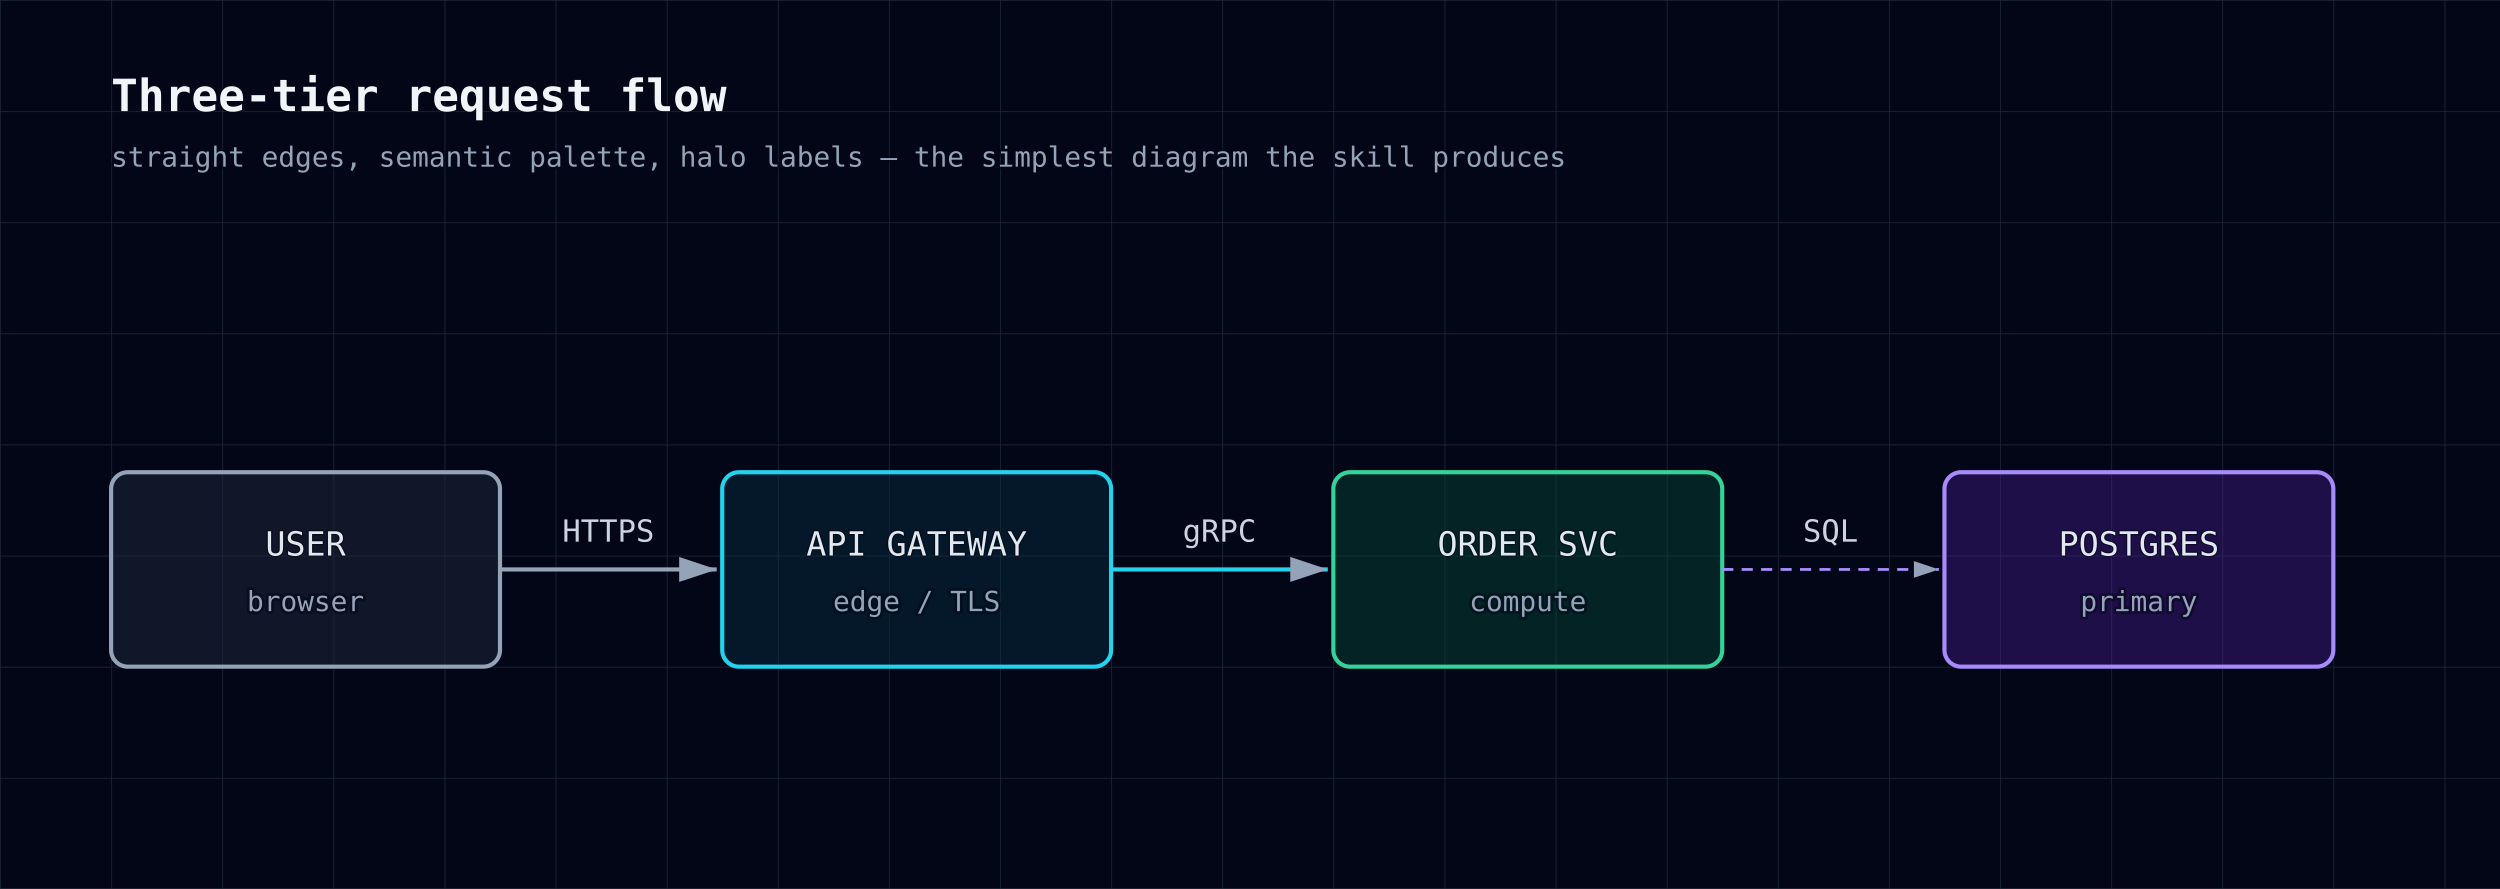
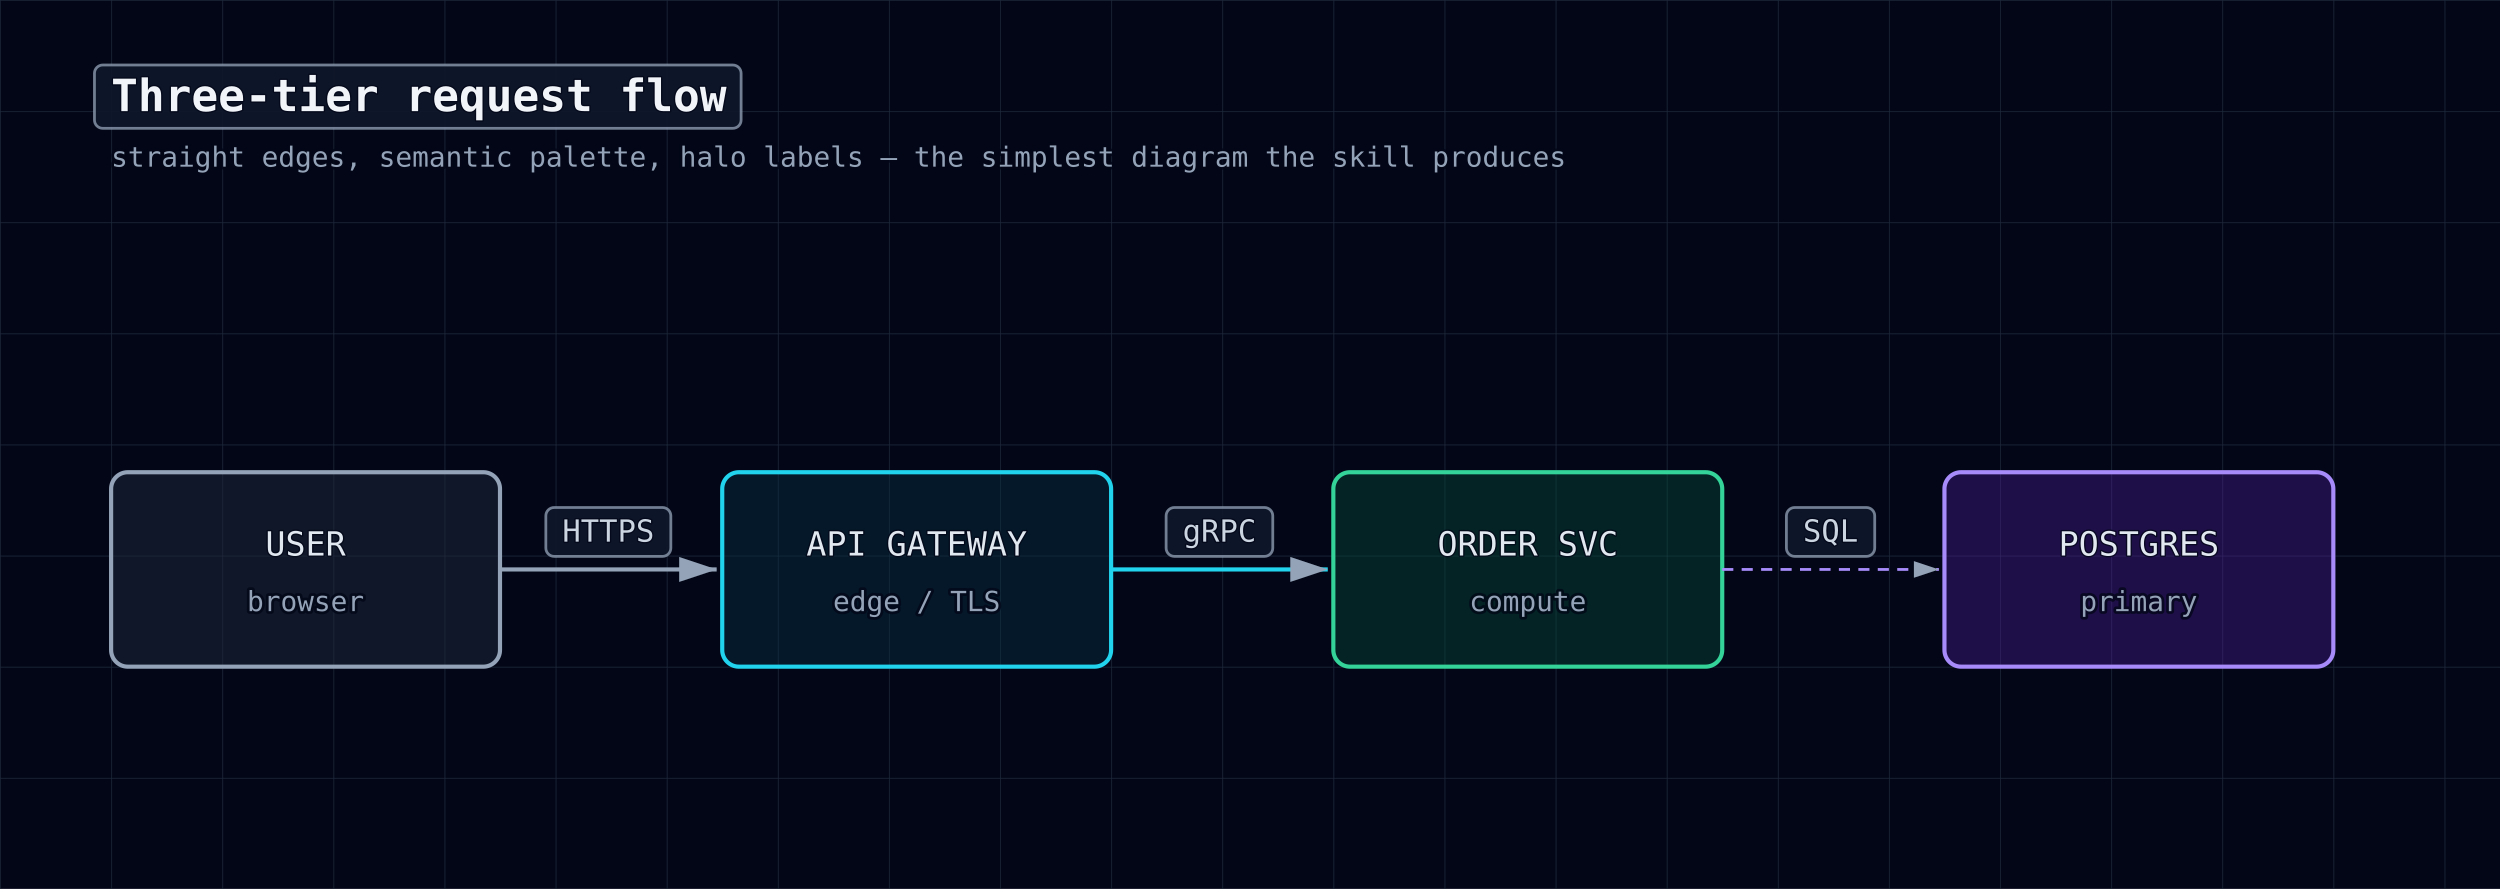
<svg xmlns="http://www.w3.org/2000/svg" viewBox="0 0 900 320" font-family="JetBrains Mono, ui-monospace, monospace">
  <defs>
    <marker id="ah" markerWidth="10" markerHeight="10" refX="9" refY="3" orient="auto" markerUnits="strokeWidth">
      <path d="M0,0 L0,6 L9,3 z" fill="#94a3b8" />
    </marker>
    <pattern id="grid" width="40" height="40" patternUnits="userSpaceOnUse">
      <path d="M 40 0 L 0 0 0 40" fill="none" stroke="#1e293b" stroke-width="0.5" />
    </pattern>
  </defs>
  <style>
-     text { paint-order: stroke fill; stroke: rgba(2,6,23,0.5); stroke-width: 1; stroke-linejoin: round; stroke-linecap: round; fill: #e2e8f0; font-size: 12px; }
+     text { paint-order: stroke fill; stroke: rgba(2, 6, 23, 0.75); stroke-width: 1; stroke-linejoin: round; stroke-linecap: round; fill: #e2e8f0; font-size: 12px; }
    .title { font-size: 16px; font-weight: 700; fill: #f1f5f9; }
    .lbl { font-size: 11px; fill: #cbd5e1; }
    .sub { font-size: 10px; fill: #94a3b8; stroke-width: 2; }
  </style>
  <rect width="900" height="320" fill="#020617" />
  <rect width="900" height="320" fill="url(#grid)" />
+   <rect x="34.0" y="23.4" width="232.8" height="22.8" rx="3" fill="rgba(15,23,42,0.92)" stroke="rgba(148, 163, 184, 0.75)" stroke-width="1" />
  <text x="40" y="40" class="title">Three-tier request flow</text>
  <text x="40" y="60" class="sub">straight edges, semantic palette, halo labels — the simplest diagram the skill produces</text>
  <rect x="40" y="170" width="140" height="70" rx="6" fill="rgba(30,41,59,0.5)" stroke="#94a3b8" stroke-width="1.5" />
  <text x="110" y="200" text-anchor="middle">USER</text>
  <text x="110" y="220" class="sub" text-anchor="middle">browser</text>
  <rect x="260" y="170" width="140" height="70" rx="6" fill="rgba(8,51,68,0.4)" stroke="#22d3ee" stroke-width="1.5" />
  <text x="330" y="200" text-anchor="middle">API GATEWAY</text>
  <text x="330" y="220" class="sub" text-anchor="middle">edge / TLS</text>
  <rect x="480" y="170" width="140" height="70" rx="6" fill="rgba(6,78,59,0.4)" stroke="#34d399" stroke-width="1.5" />
  <text x="550" y="200" text-anchor="middle">ORDER SVC</text>
  <text x="550" y="220" class="sub" text-anchor="middle">compute</text>
  <rect x="700" y="170" width="140" height="70" rx="6" fill="rgba(76,29,149,0.4)" stroke="#a78bfa" stroke-width="1.5" />
  <text x="770" y="200" text-anchor="middle">POSTGRES</text>
  <text x="770" y="220" class="sub" text-anchor="middle">primary</text>
  <line x1="180" y1="205" x2="258" y2="205" stroke="#94a3b8" stroke-width="1.5" marker-end="url(#ah)" />
+   <rect x="196.5" y="182.7" width="45.0" height="17.6" rx="3" fill="rgba(15,23,42,0.92)" stroke="rgba(148, 163, 184, 0.75)" stroke-width="1" />
  <text x="219" y="195" class="lbl" text-anchor="middle">HTTPS</text>
  <line x1="400" y1="205" x2="478" y2="205" stroke="#22d3ee" stroke-width="1.5" marker-end="url(#ah)" />
+   <rect x="419.8" y="182.7" width="38.4" height="17.6" rx="3" fill="rgba(15,23,42,0.92)" stroke="rgba(148, 163, 184, 0.75)" stroke-width="1" />
  <text x="439" y="195" class="lbl" text-anchor="middle">gRPC</text>
  <line x1="620" y1="205" x2="698" y2="205" stroke="#a78bfa" stroke-width="1" stroke-dasharray="4,3" marker-end="url(#ah)" />
+   <rect x="643.1" y="182.7" width="31.8" height="17.6" rx="3" fill="rgba(15,23,42,0.92)" stroke="rgba(148, 163, 184, 0.75)" stroke-width="1" />
  <text x="659" y="195" class="lbl" text-anchor="middle">SQL</text>
</svg>
